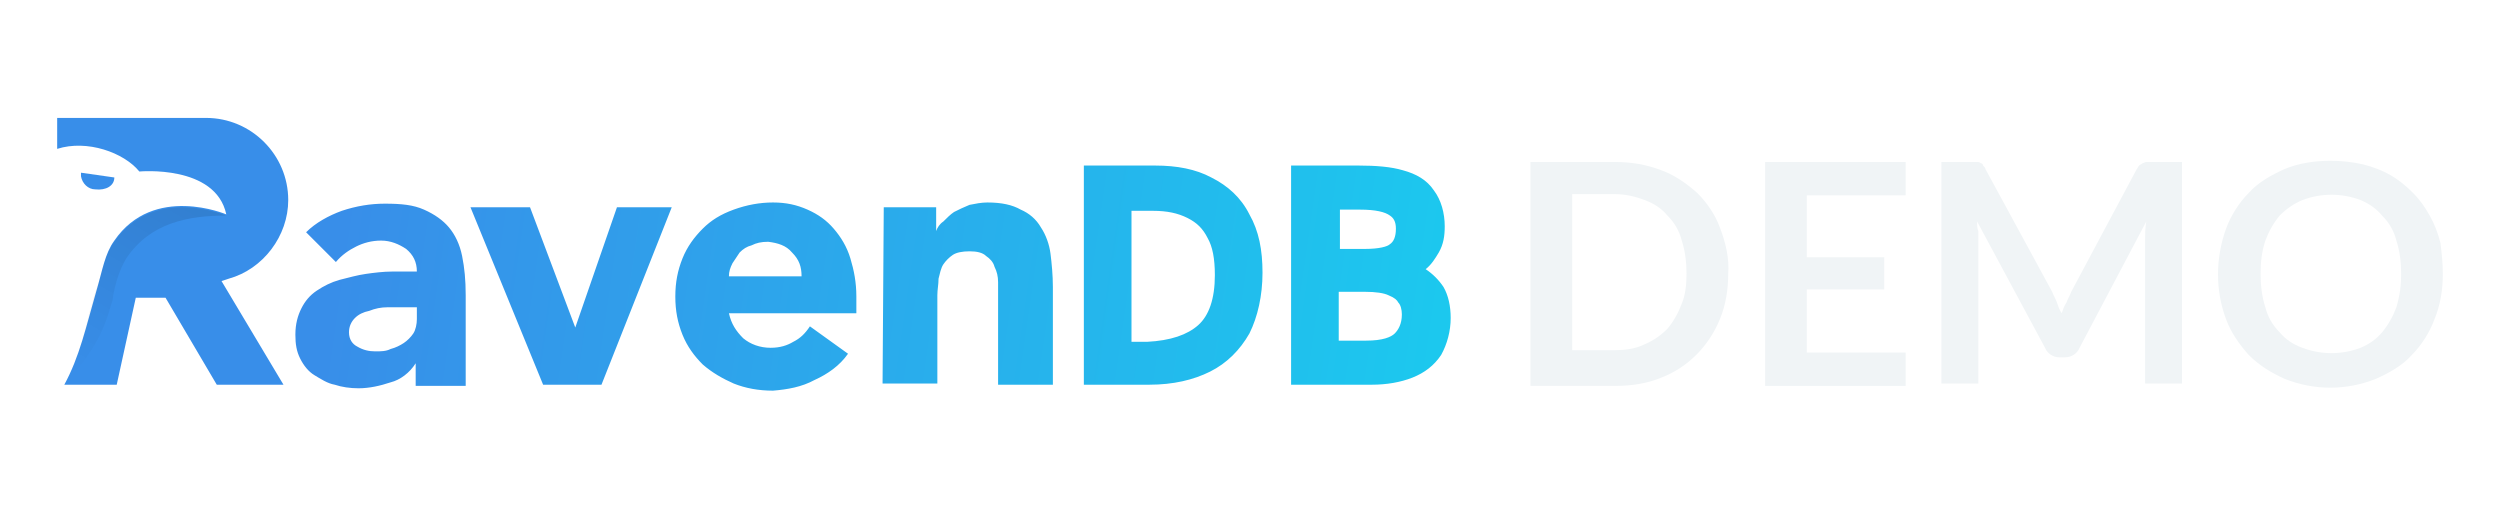
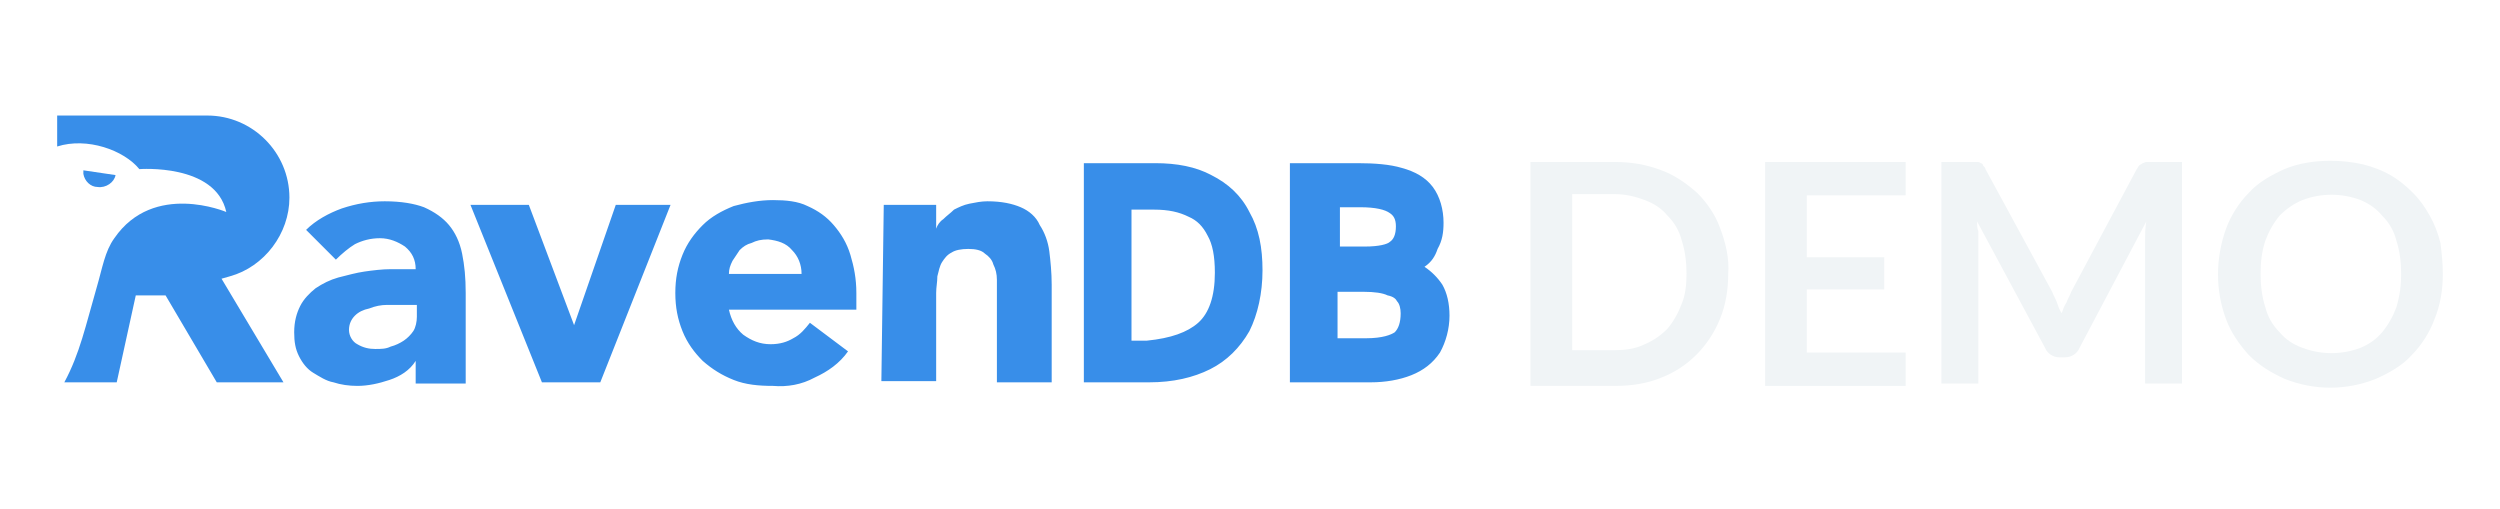
<svg xmlns="http://www.w3.org/2000/svg" version="1.1" id="Layer_1" x="0px" y="0px" viewBox="0 0 209.9 42.7" style="enable-background:new 0 0 209.9 42.7;" xml:space="preserve">
  <style type="text/css">
	.st0{fill:#F0F4F6;}
	.st1{fill:#388EE9;}
- 	.st2{fill:url(#SVGID_1_);fill-opacity:0.1;}
- 	.st3{fill-rule:evenodd;clip-rule:evenodd;fill:url(#SVGID_00000078726082321776359050000010762437544060106912_);}
+ 	.st2{fill-rule:evenodd;clip-rule:evenodd;fill:#388EE9;}
</style>
  <g>
-     <path class="st0" d="M145.1,23c0,1.3-0.2,2.6-0.7,3.8c-0.9,2.2-2.6,4-4.9,4.9c-1.2,0.5-2.5,0.7-3.9,0.7h-7.1V13.6h7.1   c1.3,0,2.6,0.2,3.9,0.7c1.1,0.4,2.1,1.1,3,1.9c0.8,0.8,1.5,1.8,1.9,2.9C144.9,20.4,145.2,21.7,145.1,23z M141.6,23   c0-0.9-0.1-1.9-0.4-2.8c-0.2-0.8-0.6-1.5-1.2-2.1c-0.5-0.6-1.1-1-1.9-1.3c-0.8-0.3-1.6-0.5-2.5-0.5h-3.6v13.1h3.6   c0.8,0,1.7-0.1,2.5-0.5c0.7-0.3,1.3-0.7,1.9-1.3c0.5-0.6,0.9-1.3,1.2-2.1C141.5,24.8,141.6,23.9,141.6,23z" />
-     <path class="st0" d="M151.7,16.4v5.2h6.5v2.7h-6.5v5.3h8.3v2.8h-11.8V13.6h11.8v2.8H151.7z" />
-     <path class="st0" d="M183.2,13.6v18.6h-3.1v-12c0-0.5,0-1,0.1-1.6l-5.6,10.6c-0.2,0.5-0.7,0.8-1.2,0.8h-0.5c-0.5,0-1-0.3-1.2-0.8   L166,18.6c0,0.3,0,0.6,0.1,0.8c0,0.3,0,0.5,0,0.8v12H163V13.6h2.6c0.2,0,0.3,0,0.4,0c0.1,0,0.2,0,0.3,0.1c0.1,0,0.2,0.1,0.2,0.2   c0.1,0.1,0.2,0.2,0.2,0.3l5.6,10.3c0.1,0.3,0.3,0.6,0.4,0.9c0.1,0.3,0.2,0.6,0.4,0.9c0.1-0.3,0.2-0.6,0.4-0.9   c0.1-0.3,0.3-0.6,0.4-0.9l5.5-10.3c0.1-0.1,0.1-0.2,0.2-0.3c0.1-0.1,0.2-0.1,0.3-0.2c0.1,0,0.2-0.1,0.3-0.1c0.1,0,0.2,0,0.4,0   L183.2,13.6z" />
-     <path class="st0" d="M205.1,23c0,1.3-0.2,2.6-0.7,3.8c-0.4,1.1-1.1,2.2-1.9,3c-0.8,0.9-1.9,1.5-3,2c-2.5,1-5.2,1-7.7,0   c-1.1-0.5-2.1-1.1-3-2c-0.8-0.9-1.5-1.9-1.9-3c-0.9-2.4-0.9-5.1,0-7.6c0.4-1.1,1.1-2.2,1.9-3c0.8-0.9,1.9-1.5,3-2   c1.2-0.5,2.5-0.7,3.9-0.7c0.9,0,1.8,0.1,2.7,0.3c0.8,0.2,1.6,0.5,2.3,0.9c0.7,0.4,1.3,0.9,1.9,1.5c0.6,0.6,1,1.2,1.4,1.9   c0.4,0.7,0.7,1.5,0.9,2.3C205,21.2,205.1,22.1,205.1,23z M201.6,23c0-0.9-0.1-1.9-0.4-2.8c-0.2-0.8-0.6-1.5-1.2-2.1   c-0.5-0.6-1.1-1-1.8-1.3c-1.6-0.6-3.3-0.6-4.9,0c-0.7,0.3-1.3,0.7-1.9,1.3c-0.5,0.6-0.9,1.3-1.2,2.1c-0.3,0.9-0.4,1.8-0.4,2.8   c0,0.9,0.1,1.9,0.4,2.8c0.2,0.8,0.6,1.5,1.2,2.1c0.5,0.6,1.1,1,1.9,1.3c1.6,0.6,3.3,0.6,4.9,0c0.7-0.3,1.3-0.7,1.8-1.3   c0.5-0.6,0.9-1.3,1.2-2.1C201.5,24.8,201.6,23.9,201.6,23z" />
+     <path class="st0" d="M145.1,23c0,1.3-0.2,2.6-0.7,3.8c-0.9,2.2-2.6,4-4.9,4.9c-1.2,0.5-2.5,0.7-3.9,0.7h-7.1V13.6h7.1   c1.3,0,2.6,0.2,3.9,0.7c1.1,0.4,2.1,1.1,3,1.9c0.8,0.8,1.5,1.8,1.9,2.9C144.9,20.4,145.2,21.7,145.1,23z M141.6,23   c0-0.9-0.1-1.9-0.4-2.8c-0.2-0.8-0.6-1.5-1.2-2.1c-0.5-0.6-1.1-1-1.9-1.3c-0.8-0.3-1.6-0.5-2.5-0.5H132v13.1h3.6   c0.8,0,1.7-0.1,2.5-0.5c0.7-0.3,1.3-0.7,1.9-1.3c0.5-0.6,0.9-1.3,1.2-2.1C141.5,24.8,141.6,23.9,141.6,23z" />
+     <path class="st0" d="M151.7,16.4v5.2h6.5v2.7h-6.5v5.3h8.3v2.8h-11.8V13.6H160v2.8H151.7z" />
+     <path class="st0" d="M183.2,13.6v18.6h-3.1v-12c0-0.5,0-1,0.1-1.6l-5.6,10.6c-0.2,0.5-0.7,0.8-1.2,0.8h-0.5c-0.5,0-1-0.3-1.2-0.8   L166,18.6c0,0.3,0,0.6,0.1,0.8c0,0.3,0,0.5,0,0.8v12H163V13.6h2.6c0.2,0,0.3,0,0.4,0c0.1,0,0.2,0,0.3,0.1c0.1,0,0.2,0.1,0.2,0.2   c0.1,0.1,0.2,0.2,0.2,0.3l5.6,10.3c0.1,0.3,0.3,0.6,0.4,0.9c0.1,0.3,0.2,0.6,0.4,0.9c0.1-0.3,0.2-0.6,0.4-0.9   c0.1-0.3,0.3-0.6,0.4-0.9l5.5-10.3c0.1-0.1,0.1-0.2,0.2-0.3c0.1-0.1,0.2-0.1,0.3-0.2c0.1,0,0.2-0.1,0.3-0.1s0.2,0,0.4,0L183.2,13.6   z" />
+     <path class="st0" d="M205.1,23c0,1.3-0.2,2.6-0.7,3.8c-0.4,1.1-1.1,2.2-1.9,3c-0.8,0.9-1.9,1.5-3,2c-2.5,1-5.2,1-7.7,0   c-1.1-0.5-2.1-1.1-3-2c-0.8-0.9-1.5-1.9-1.9-3c-0.9-2.4-0.9-5.1,0-7.6c0.4-1.1,1.1-2.2,1.9-3c0.8-0.9,1.9-1.5,3-2   c1.2-0.5,2.5-0.7,3.9-0.7c0.9,0,1.8,0.1,2.7,0.3c0.8,0.2,1.6,0.5,2.3,0.9s1.3,0.9,1.9,1.5c0.6,0.6,1,1.2,1.4,1.9   c0.4,0.7,0.7,1.5,0.9,2.3C205,21.2,205.1,22.1,205.1,23z M201.6,23c0-0.9-0.1-1.9-0.4-2.8c-0.2-0.8-0.6-1.5-1.2-2.1   c-0.5-0.6-1.1-1-1.8-1.3c-1.6-0.6-3.3-0.6-4.9,0c-0.7,0.3-1.3,0.7-1.9,1.3c-0.5,0.6-0.9,1.3-1.2,2.1c-0.3,0.9-0.4,1.8-0.4,2.8   c0,0.9,0.1,1.9,0.4,2.8c0.2,0.8,0.6,1.5,1.2,2.1c0.5,0.6,1.1,1,1.9,1.3c1.6,0.6,3.3,0.6,4.9,0c0.7-0.3,1.3-0.7,1.8-1.3   c0.5-0.6,0.9-1.3,1.2-2.1C201.5,24.8,201.6,23.9,201.6,23z" />
    <g>
-       <path class="st1" d="M9.6,14.9l-2.8-0.4l0,0.3c0.1,0.6,0.6,1.1,1.2,1.1h0C8.9,16,9.6,15.6,9.6,14.9z" />
-       <path class="st1" d="M19.2,23.4c2.9-0.8,5-3.6,5-6.6c0-3.8-3.1-6.9-6.9-6.9H4.8v2.6c2.5-0.8,5.6,0.3,6.9,1.9c0,0,6.4-0.6,7.3,3.6    c0,0-6.1-2.6-9.4,2.2c-0.8,1.1-1,2.5-1.5,4.2c-0.9,3.1-1.4,5.5-2.7,7.9h4.4l1.6-7.3h2.5l4.3,7.3h5.6l-5.2-8.7L19.2,23.4L19.2,23.4    z" />
-       <linearGradient id="SVGID_1_" gradientUnits="userSpaceOnUse" x1="15.243" y1="965.48" x2="6.933" y2="979.753" gradientTransform="matrix(1 0 0 1 0 -948)">
-         <stop offset="0" style="stop-color:#000000" />
-         <stop offset="1" style="stop-color:#000000;stop-opacity:0" />
-       </linearGradient>
-       <path class="st2" d="M5.5,32.2c2.2-2.5,3.1-4.1,3.8-6.5c0.1-0.3,0.2-0.6,0.2-0.9c0.2-1,0.5-2.1,1.1-3.1c2-3,5.2-3.6,8.4-3.6    c-0.3-0.1-6.1-2.5-9.4,2.2c-0.6,0.8-0.9,1.9-1.2,3C8.3,23.6,8.2,24,8,24.5c-0.2,0.6-0.3,1.2-0.5,1.7C7,28.4,6.4,30.3,5.5,32.2z" />
-       <linearGradient id="SVGID_00000020390477331952376170000003494186113670563508_" gradientUnits="userSpaceOnUse" x1="28.868" y1="965.05" x2="120.445" y2="978.272" gradientTransform="matrix(1 0 0 1 0 -948)">
-         <stop offset="0" style="stop-color:#388EE9" />
-         <stop offset="1" style="stop-color:#1CC8EE" />
-       </linearGradient>
-       <path style="fill-rule:evenodd;clip-rule:evenodd;fill:url(#SVGID_00000020390477331952376170000003494186113670563508_);" d="    M91,32.4V13.9H97c1.8,0,3.4,0.3,4.7,1c1.4,0.7,2.5,1.7,3.2,3.1c0.8,1.4,1.1,3,1.1,4.9c0,1.9-0.4,3.7-1.1,5.1    c-0.8,1.4-1.9,2.5-3.3,3.2c-1.4,0.7-3.1,1.1-5.1,1.1H91z M100.6,27.3c0.9-0.8,1.4-2.2,1.4-4.2c0-1.4-0.2-2.4-0.6-3.1l0,0l0,0    c-0.4-0.8-0.9-1.3-1.7-1.7l0,0l0,0c-0.8-0.4-1.7-0.6-2.9-0.6H95v11h1.3C98.3,28.6,99.7,28.1,100.6,27.3z M119.7,22.6    c0.6,0.4,1.1,0.9,1.5,1.5c0.4,0.7,0.6,1.6,0.6,2.6c0,1.1-0.3,2.2-0.8,3.1l0,0l0,0c-0.6,0.9-1.4,1.5-2.4,1.9l0,0l0,0    c-1,0.4-2.2,0.6-3.4,0.6h-6.8V13.9h5.7c1.4,0,2.7,0.1,3.7,0.4c1.1,0.3,2,0.8,2.6,1.7c0.6,0.8,0.9,1.9,0.9,3c0,0.8-0.1,1.5-0.5,2.2    C120.5,21.7,120.2,22.2,119.7,22.6z M112.4,28.6h2.3c1.4,0,2.1-0.3,2.4-0.6c0.3-0.3,0.6-0.8,0.6-1.6c0-0.4-0.1-0.8-0.3-1l0,0l0,0    c-0.1-0.2-0.3-0.4-0.8-0.6l0,0l0,0c-0.4-0.2-1.1-0.3-2-0.3h-2.2V28.6z M116.7,20.5c0.3-0.2,0.5-0.6,0.5-1.3c0-0.6-0.2-0.9-0.5-1.1    l0,0l0,0c-0.4-0.3-1.2-0.5-2.5-0.5h-1.7v3.3h2.1C115.8,20.9,116.5,20.7,116.7,20.5z M34.9,30.5L34.9,30.5l0,1.9h4.2v-7.6    c0-1.3-0.1-2.3-0.3-3.3c-0.2-1-0.6-1.8-1.1-2.4c-0.5-0.6-1.2-1.1-2.1-1.5s-1.9-0.5-3.3-0.5c-1.2,0-2.4,0.2-3.6,0.6    c-1.1,0.4-2.2,1-3,1.8l2.5,2.5c0.5-0.6,1.1-1,1.7-1.3c0.6-0.3,1.3-0.5,2.1-0.5c0.8,0,1.5,0.3,2.1,0.7c0.6,0.5,0.9,1.1,0.9,1.9    c-0.6,0-1.3,0-2.1,0c-0.7,0-1.5,0.1-2.2,0.2c-0.7,0.1-1.4,0.3-2.2,0.5c-0.7,0.2-1.3,0.5-1.9,0.9c-0.6,0.4-1,0.9-1.3,1.5    c-0.3,0.6-0.5,1.3-0.5,2.2c0,0.8,0.1,1.4,0.4,2c0.3,0.6,0.7,1.1,1.2,1.4s1.1,0.7,1.7,0.8c0.6,0.2,1.3,0.3,2,0.3    c0.9,0,1.8-0.2,2.7-0.5C33.6,31.9,34.4,31.3,34.9,30.5z M33.8,25.8c-0.3,0-0.8,0-1.3,0c-0.5,0-1,0.1-1.5,0.3    c-0.5,0.1-0.9,0.3-1.2,0.6s-0.5,0.7-0.5,1.2c0,0.6,0.3,1,0.7,1.2c0.5,0.3,1,0.4,1.5,0.4c0.5,0,0.9,0,1.3-0.2    c0.4-0.1,0.8-0.3,1.1-0.5c0.3-0.2,0.6-0.5,0.8-0.8c0.2-0.3,0.3-0.8,0.3-1.2v-1H33.8z M68.4,31.9c1.1-0.5,2.1-1.2,2.8-2.2L68,27.4    c-0.4,0.6-0.8,1-1.4,1.3c-0.5,0.3-1.1,0.5-1.9,0.5c-0.9,0-1.7-0.3-2.3-0.8c-0.6-0.6-1-1.2-1.2-2.1h10.7v-1.4    c0-1.2-0.2-2.2-0.5-3.2c-0.3-1-0.8-1.8-1.4-2.5s-1.3-1.2-2.2-1.6C66.9,17.2,66,17,64.9,17c-1.1,0-2.2,0.2-3.3,0.6    s-1.9,0.9-2.6,1.6c-0.7,0.7-1.3,1.5-1.7,2.5c-0.4,1-0.6,2-0.6,3.2c0,1.2,0.2,2.2,0.6,3.2c0.4,1,1,1.8,1.7,2.5    c0.8,0.7,1.7,1.2,2.6,1.6c1,0.4,2.1,0.6,3.3,0.6C66.1,32.7,67.3,32.5,68.4,31.9z M66.5,21.2c0.6,0.6,0.8,1.2,0.8,2h-6.1    c0-0.4,0.1-0.7,0.3-1.1c0.2-0.3,0.4-0.6,0.6-0.9c0.3-0.3,0.6-0.5,1-0.6c0.4-0.2,0.8-0.3,1.4-0.3C65.3,20.4,66,20.6,66.5,21.2z     M74.2,17.4h4.4v2h0c0.1-0.3,0.3-0.6,0.6-0.8c0.3-0.3,0.6-0.6,0.9-0.8c0.4-0.2,0.8-0.4,1.3-0.6c0.5-0.1,1-0.2,1.5-0.2    c1.2,0,2.1,0.2,2.8,0.6c0.7,0.3,1.3,0.8,1.7,1.5c0.4,0.6,0.7,1.4,0.8,2.2c0.1,0.8,0.2,1.8,0.2,2.8v8.2h-4.6V25c0-0.4,0-0.9,0-1.3    c0-0.5-0.1-0.9-0.3-1.3c-0.1-0.4-0.4-0.7-0.7-0.9c-0.3-0.3-0.8-0.4-1.4-0.4s-1.1,0.1-1.4,0.3s-0.6,0.5-0.8,0.8    c-0.2,0.3-0.3,0.8-0.4,1.2c0,0.5-0.1,0.9-0.1,1.4v7.4h-4.6L74.2,17.4L74.2,17.4z M39.5,17.4h5l3.8,10.1h0l3.5-10.1h4.6l-5.9,14.9    h-4.9L39.5,17.4z" />
+       <path class="st1" d="M9.7,14.7l-2.7-0.4l0,0.3c0.1,0.6,0.6,1.1,1.2,1.1h0C8.9,15.8,9.6,15.3,9.7,14.7z" />
+       <path class="st1" d="M19.3,23.2c2.9-0.8,5-3.6,5-6.6c0-3.8-3.1-6.9-6.9-6.9H4.8v2.6c2.5-0.8,5.6,0.3,6.9,1.9c0,0,6.4-0.5,7.3,3.6    c0,0-6.1-2.6-9.4,2.2c-0.8,1.1-1,2.5-1.5,4.2c-0.9,3.1-1.4,5.5-2.7,7.9h4.4l1.6-7.3h2.5l4.3,7.3h5.6l-5.2-8.7L19.3,23.2L19.3,23.2    z" />
+       <path class="st2" d="M91,32.1V13.7h6c1.8,0,3.4,0.3,4.7,1c1.4,0.7,2.5,1.7,3.2,3.1c0.8,1.4,1.1,3,1.1,4.9c0,1.9-0.4,3.7-1.1,5.1    c-0.8,1.4-1.9,2.5-3.3,3.2c-1.4,0.7-3.1,1.1-5.1,1.1H91z M100.6,27.1c0.9-0.8,1.4-2.2,1.4-4.2c0-1.4-0.2-2.4-0.6-3.1l0,0l0,0    c-0.4-0.8-0.9-1.3-1.6-1.6l0,0l0,0c-0.8-0.4-1.7-0.6-2.9-0.6H95v11h1.3C98.3,28.4,99.7,27.9,100.6,27.1z M119.6,22.4    c0.6,0.4,1.1,0.9,1.5,1.5c0.4,0.7,0.6,1.6,0.6,2.6c0,1.1-0.3,2.2-0.8,3.1l0,0l0,0c-0.6,0.9-1.4,1.5-2.4,1.9l0,0l0,0    c-1,0.4-2.2,0.6-3.4,0.6h-6.8V13.7h5.7c1.4,0,2.7,0.1,3.7,0.4c1.1,0.3,2,0.8,2.6,1.6c0.6,0.8,0.9,1.9,0.9,3c0,0.8-0.1,1.5-0.5,2.2    C120.5,21.5,120.2,22,119.6,22.4z M112.4,28.4h2.3c1.4,0,2.1-0.3,2.4-0.5c0.3-0.3,0.5-0.8,0.5-1.6c0-0.4-0.1-0.8-0.3-1l0,0l0,0    c-0.1-0.2-0.3-0.4-0.8-0.5l0,0l0,0c-0.4-0.2-1.1-0.3-2-0.3h-2.2V28.4z M116.7,20.3c0.3-0.2,0.5-0.6,0.5-1.3c0-0.6-0.2-0.9-0.5-1.1    l0,0l0,0c-0.4-0.3-1.2-0.5-2.5-0.5h-1.7v3.3h2.1C115.8,20.7,116.5,20.5,116.7,20.3z M34.9,30.3L34.9,30.3l0,1.9h4.2v-7.6    c0-1.3-0.1-2.3-0.3-3.3c-0.2-1-0.6-1.8-1.1-2.4c-0.5-0.6-1.2-1.1-2.1-1.5c-0.8-0.3-1.9-0.5-3.3-0.5c-1.2,0-2.4,0.2-3.6,0.6    c-1.1,0.4-2.2,1-3,1.8l2.5,2.5c0.5-0.5,1.1-1,1.6-1.3c0.6-0.3,1.3-0.5,2.1-0.5c0.8,0,1.5,0.3,2.1,0.7c0.6,0.5,0.9,1.1,0.9,1.9    c-0.6,0-1.3,0-2.1,0c-0.7,0-1.5,0.1-2.2,0.2c-0.7,0.1-1.4,0.3-2.2,0.5c-0.7,0.2-1.3,0.5-1.9,0.9c-0.5,0.4-1,0.9-1.3,1.5    c-0.3,0.6-0.5,1.3-0.5,2.2c0,0.8,0.1,1.4,0.4,2c0.3,0.6,0.7,1.1,1.2,1.4s1.1,0.7,1.7,0.8c0.6,0.2,1.3,0.3,2,0.3    c0.9,0,1.8-0.2,2.7-0.5C33.6,31.6,34.4,31.1,34.9,30.3z M33.8,25.6c-0.3,0-0.8,0-1.3,0c-0.5,0-1,0.1-1.5,0.3    c-0.5,0.1-0.9,0.3-1.2,0.6c-0.3,0.3-0.5,0.7-0.5,1.2c0,0.5,0.3,1,0.7,1.2c0.5,0.3,1,0.4,1.5,0.4c0.5,0,0.9,0,1.3-0.2    c0.4-0.1,0.8-0.3,1.1-0.5s0.6-0.5,0.8-0.8c0.2-0.3,0.3-0.8,0.3-1.2v-1H33.8z M68.4,31.7c1.1-0.5,2.1-1.2,2.8-2.2L68,27.1    c-0.4,0.5-0.8,1-1.4,1.3c-0.5,0.3-1.1,0.5-1.9,0.5c-0.9,0-1.6-0.3-2.3-0.8c-0.6-0.5-1-1.2-1.2-2.1h10.7v-1.4    c0-1.2-0.2-2.2-0.5-3.2c-0.3-1-0.8-1.8-1.4-2.5c-0.6-0.7-1.3-1.2-2.2-1.6c-0.8-0.4-1.8-0.5-2.9-0.5c-1.1,0-2.2,0.2-3.3,0.5    c-1,0.4-1.9,0.9-2.6,1.6c-0.7,0.7-1.3,1.5-1.7,2.5c-0.4,1-0.6,2-0.6,3.2c0,1.2,0.2,2.2,0.6,3.2c0.4,1,1,1.8,1.7,2.5    c0.8,0.7,1.6,1.2,2.6,1.6c1,0.4,2.1,0.5,3.3,0.5C66.1,32.5,67.3,32.3,68.4,31.7z M66.5,21c0.5,0.5,0.8,1.2,0.8,2h-6.1    c0-0.4,0.1-0.7,0.3-1.1c0.2-0.3,0.4-0.6,0.6-0.9c0.3-0.3,0.6-0.5,1-0.6c0.4-0.2,0.8-0.3,1.4-0.3C65.3,20.2,66,20.4,66.5,21z     M74.2,17.2h4.4v2h0c0.1-0.3,0.3-0.6,0.6-0.8c0.3-0.3,0.6-0.5,0.9-0.8c0.4-0.2,0.8-0.4,1.3-0.5s1-0.2,1.5-0.2    c1.2,0,2.1,0.2,2.8,0.5c0.7,0.3,1.3,0.8,1.6,1.5c0.4,0.6,0.7,1.4,0.8,2.2c0.1,0.8,0.2,1.8,0.2,2.8v8.2h-4.6v-7.3    c0-0.4,0-0.9,0-1.3c0-0.5-0.1-0.9-0.3-1.3c-0.1-0.4-0.4-0.7-0.7-0.9c-0.3-0.3-0.8-0.4-1.4-0.4c-0.6,0-1.1,0.1-1.4,0.3    c-0.4,0.2-0.6,0.5-0.8,0.8c-0.2,0.3-0.3,0.8-0.4,1.2c0,0.5-0.1,0.9-0.1,1.4v7.4h-4.6L74.2,17.2L74.2,17.2z M39.5,17.2h4.9    l3.8,10.1h0l3.5-10.1h4.6l-5.9,14.9h-4.9L39.5,17.2z" />
    </g>
  </g>
</svg>
